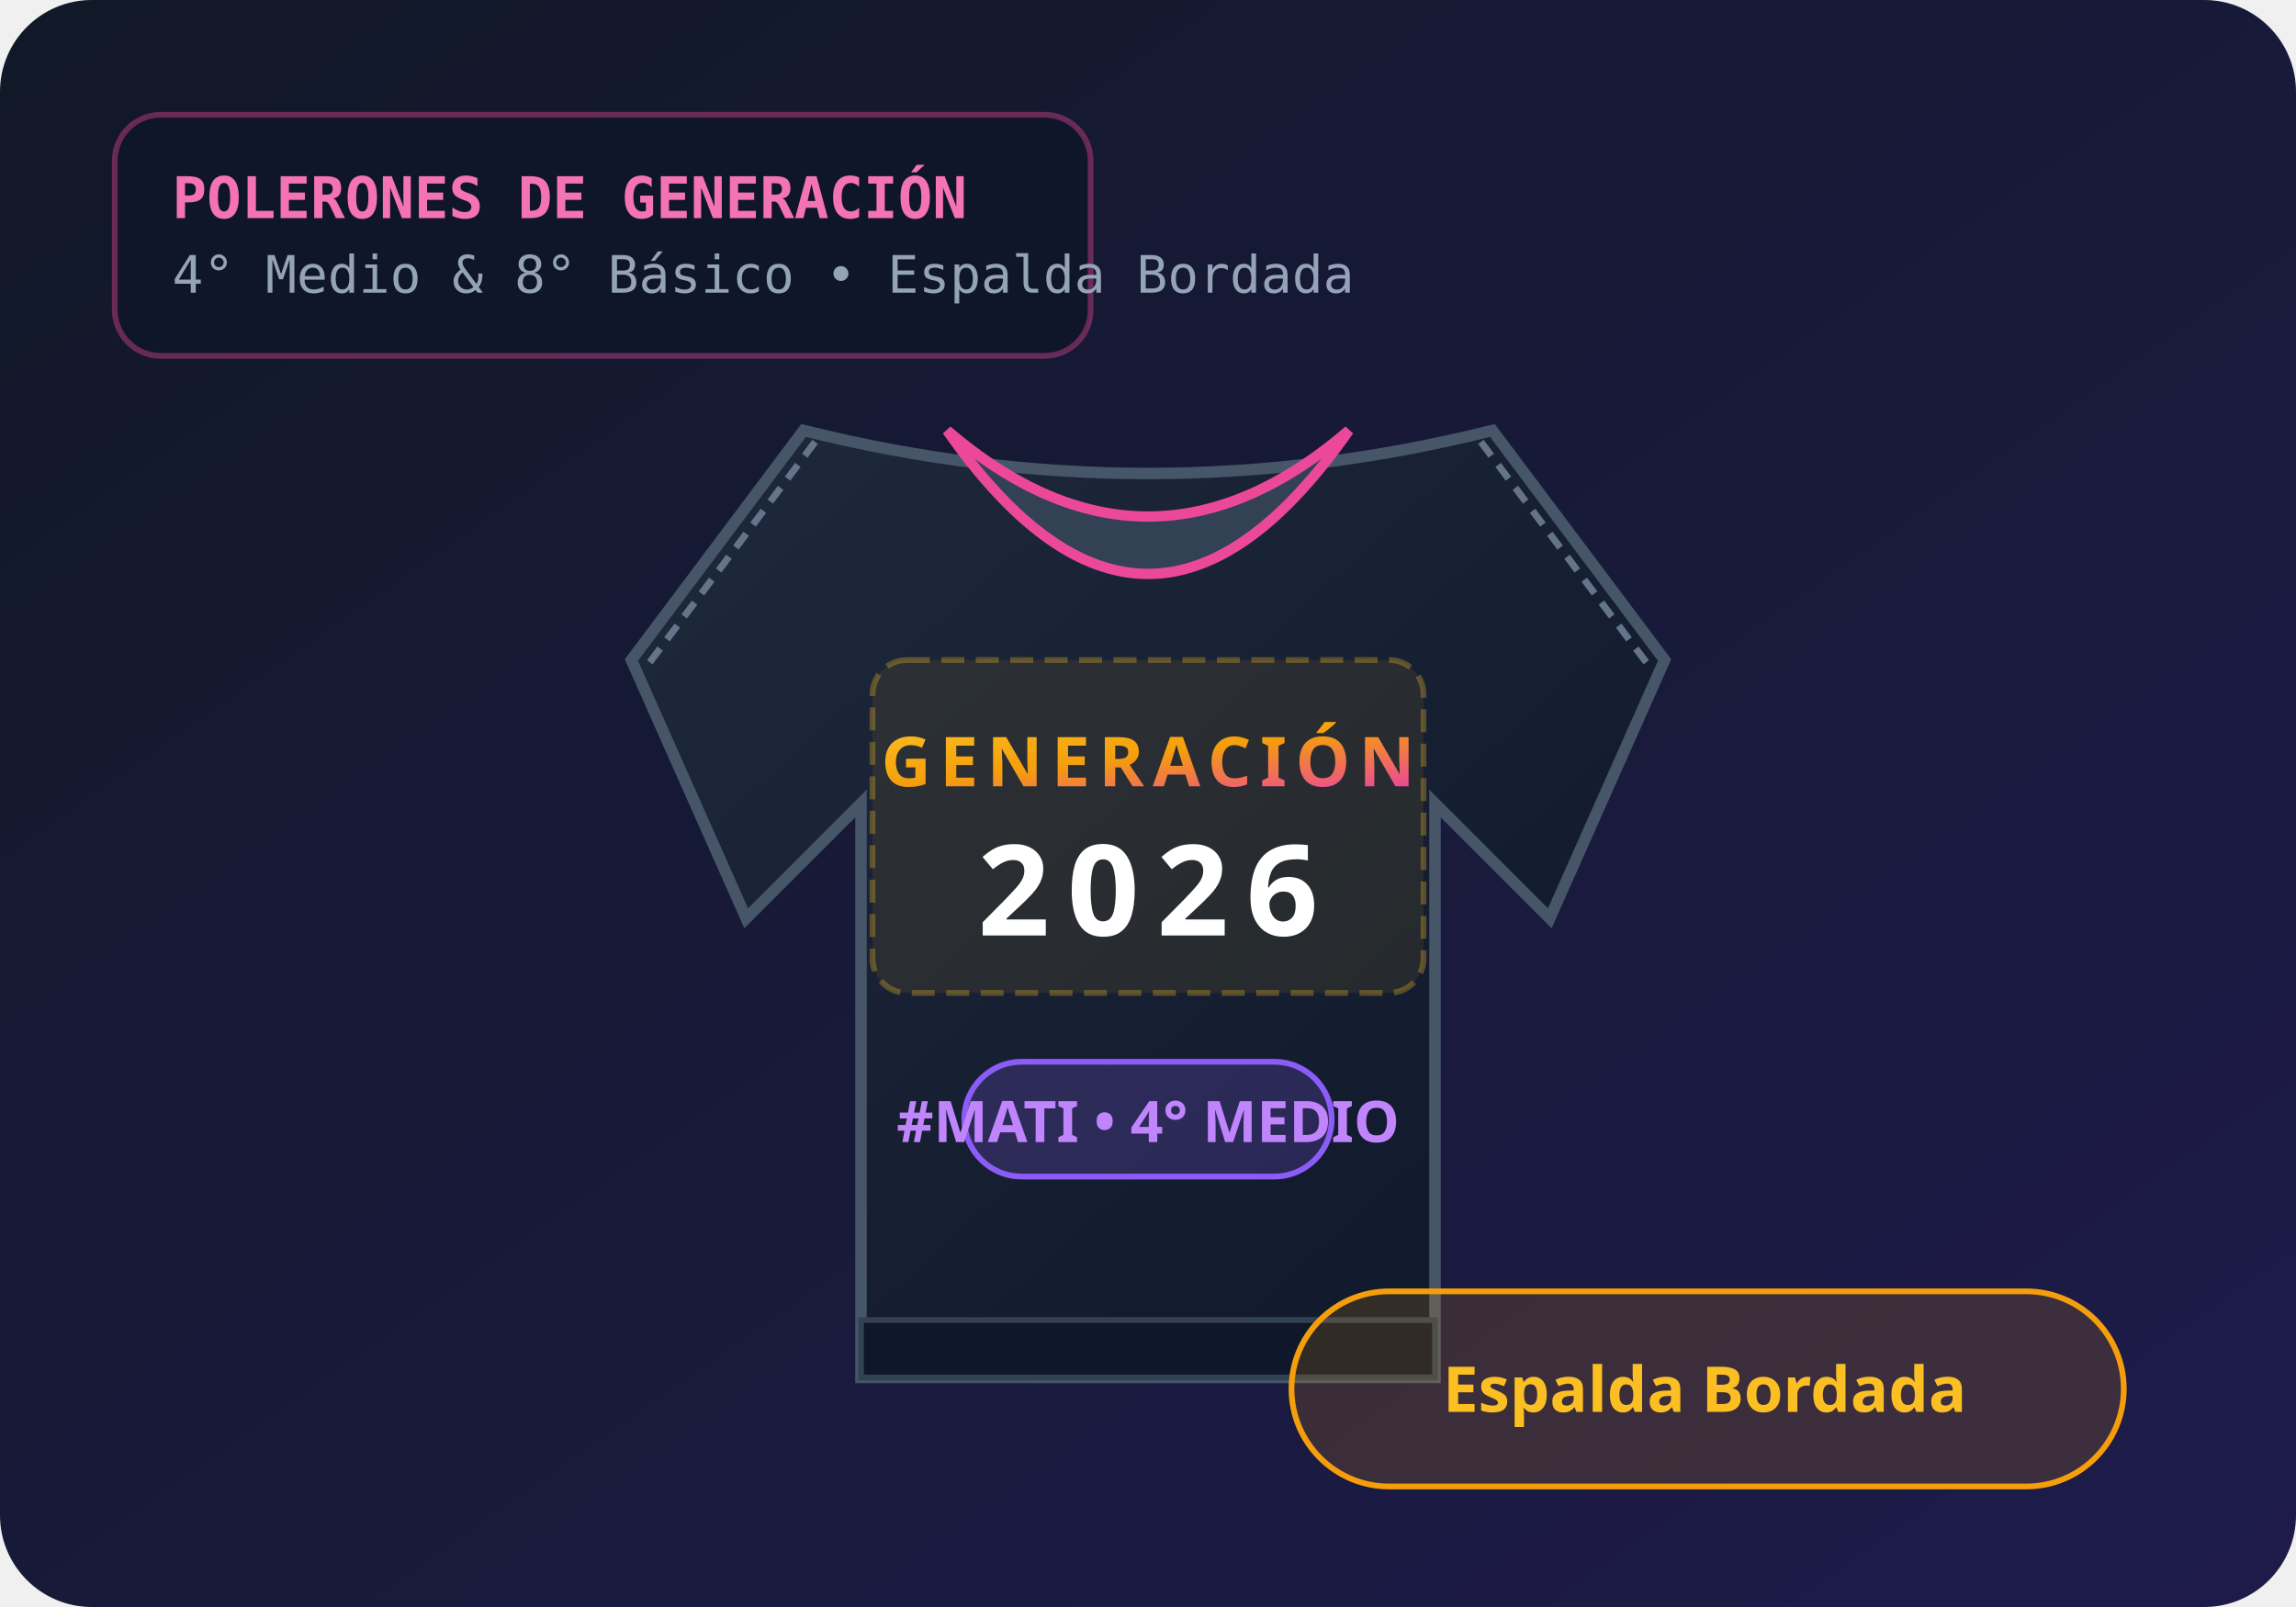
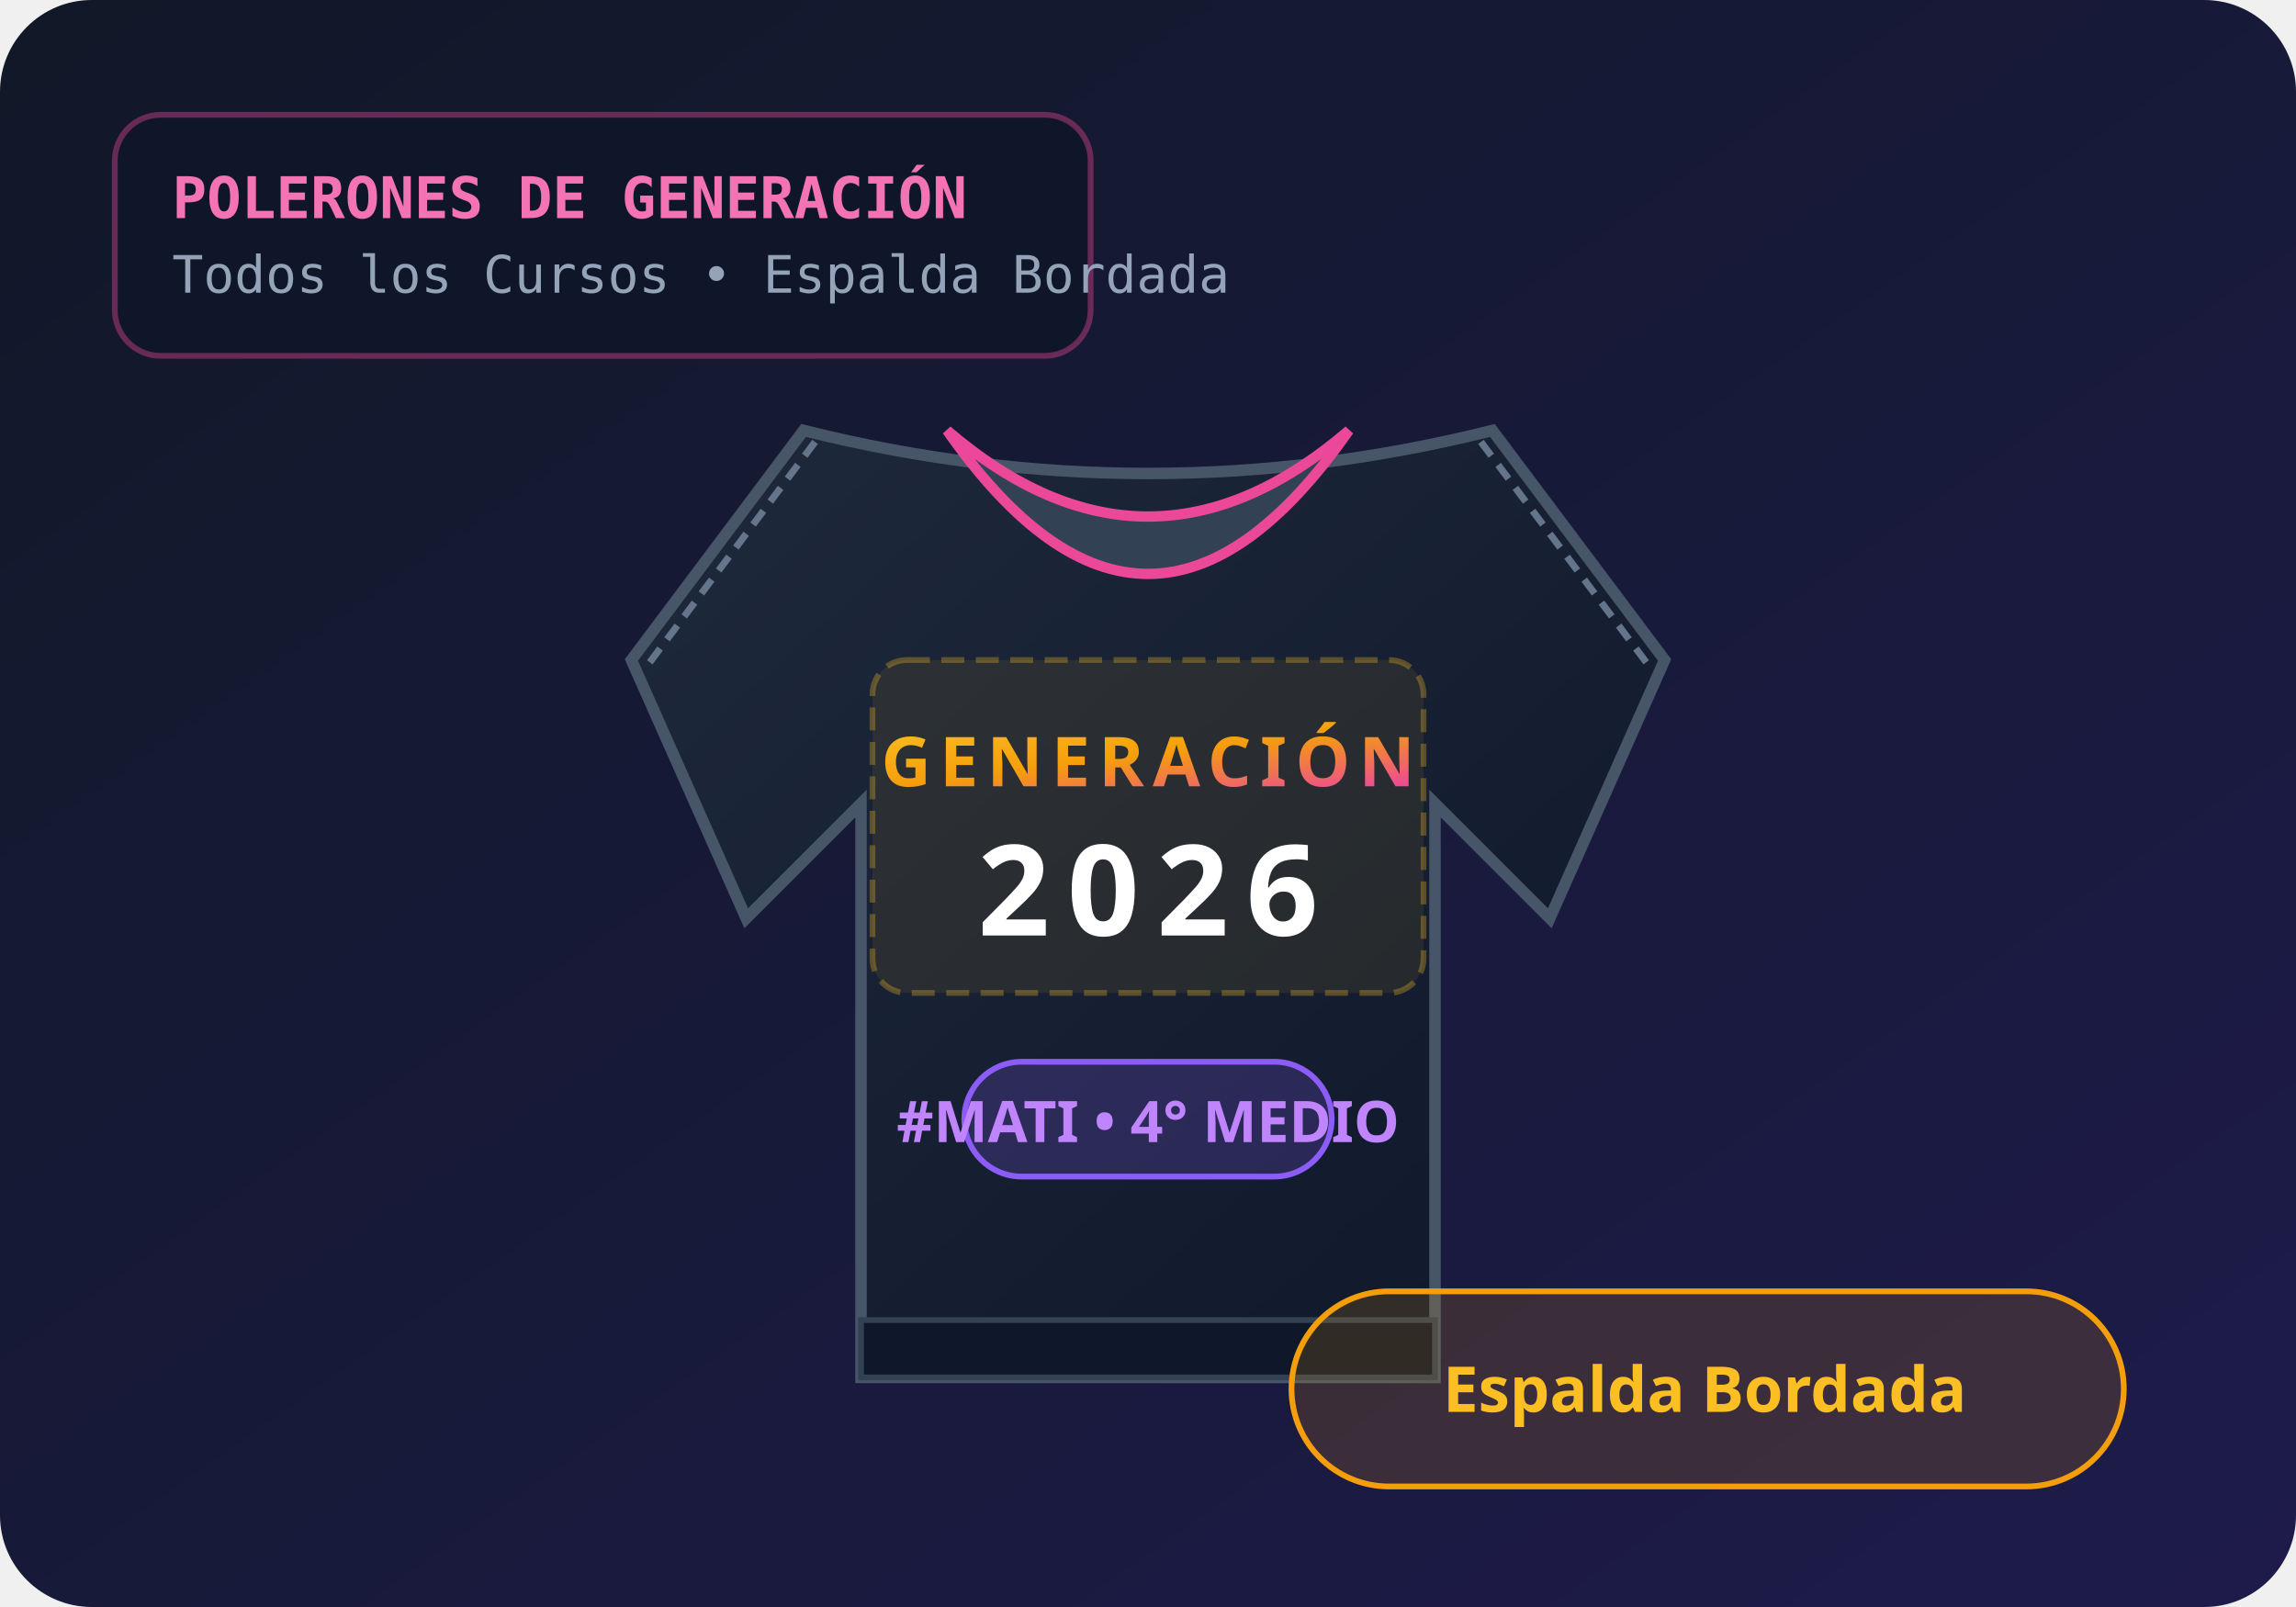
<svg xmlns="http://www.w3.org/2000/svg" viewBox="0 0 400 280" width="100%" height="100%" fill="none">
  <defs>
    <linearGradient id="hoodieGenBg" x1="0%" y1="0%" x2="100%" y2="100%">
      <stop offset="0%" stop-color="#111827" />
      <stop offset="100%" stop-color="#1e1b4b" />
    </linearGradient>
    <linearGradient id="hoodieFabricGen" x1="0%" y1="0%" x2="100%" y2="100%">
      <stop offset="0%" stop-color="#1e293b" />
      <stop offset="100%" stop-color="#0f172a" />
    </linearGradient>
    <linearGradient id="embroideryThread" x1="0%" y1="0%" x2="100%" y2="100%">
      <stop offset="0%" stop-color="#fbbf24" />
      <stop offset="50%" stop-color="#f59e0b" />
      <stop offset="100%" stop-color="#ec4899" />
    </linearGradient>
  </defs>
  <rect width="400" height="280" rx="16" fill="url(#hoodieGenBg)" />
  <g transform="translate(100, 25)">
    <path d="M40 50 L10 90 L30 135 L50 115 V215 H150 V115 L170 135 L190 90 L160 50 Q100 65 40 50 Z" fill="url(#hoodieFabricGen)" stroke="#475569" stroke-width="2" />
    <path d="M65 50 Q100 80 135 50 Q100 100 65 50 Z" fill="#334155" stroke="#ec4899" stroke-width="1.8" />
    <path d="M42 52 L12 92 M158 52 L188 92" stroke="#64748b" stroke-width="1.2" stroke-dasharray="3 2" />
    <rect x="52" y="90" width="96" height="58" rx="6" fill="rgba(251, 191, 36, 0.08)" stroke="rgba(251, 191, 36, 0.3)" stroke-width="1" stroke-dasharray="4 2" />
    <text x="100" y="112" text-anchor="middle" fill="url(#embroideryThread)" font-family="'Plus Jakarta Sans', sans-serif" font-size="12" font-weight="900" letter-spacing="1.5">GENERACIÓN</text>
    <text x="100" y="138" text-anchor="middle" fill="#ffffff" font-family="'Plus Jakarta Sans', sans-serif" font-size="22" font-weight="900" letter-spacing="3">2026</text>
    <rect x="68" y="160" width="64" height="20" rx="10" fill="rgba(139, 92, 246, 0.2)" stroke="#8b5cf6" stroke-width="1" />
    <text x="100" y="174" text-anchor="middle" fill="#c084fc" font-family="'Plus Jakarta Sans', sans-serif" font-size="10" font-weight="700">#MATI • 4° MEDIO</text>
    <rect x="50" y="205" width="100" height="10" fill="#0f172a" stroke="#334155" stroke-width="1" />
  </g>
  <rect x="20" y="20" width="170" height="42" rx="8" fill="rgba(15, 23, 42, 0.9)" stroke="rgba(236, 72, 153, 0.4)" />
  <text x="30" y="38" fill="#f472b6" font-family="monospace" font-size="10" font-weight="bold">POLERONES DE GENERACIÓN</text>
-   <text x="30" y="51" fill="#94a3b8" font-family="monospace" font-size="9">4° Medio &amp; 8° Básico • Espalda Bordada</text>
+   <text x="30" y="51" fill="#94a3b8" font-family="monospace" font-size="9">Todos los Cursos • Espalda Bordada</text>
  <g transform="translate(225, 225)">
    <rect width="145" height="34" rx="17" fill="rgba(245, 158, 11, 0.15)" stroke="#f59e0b" stroke-width="1" />
    <text x="72" y="21" text-anchor="middle" fill="#fbbf24" font-family="sans-serif" font-size="11" font-weight="700">Espalda Bordada</text>
  </g>
</svg>
